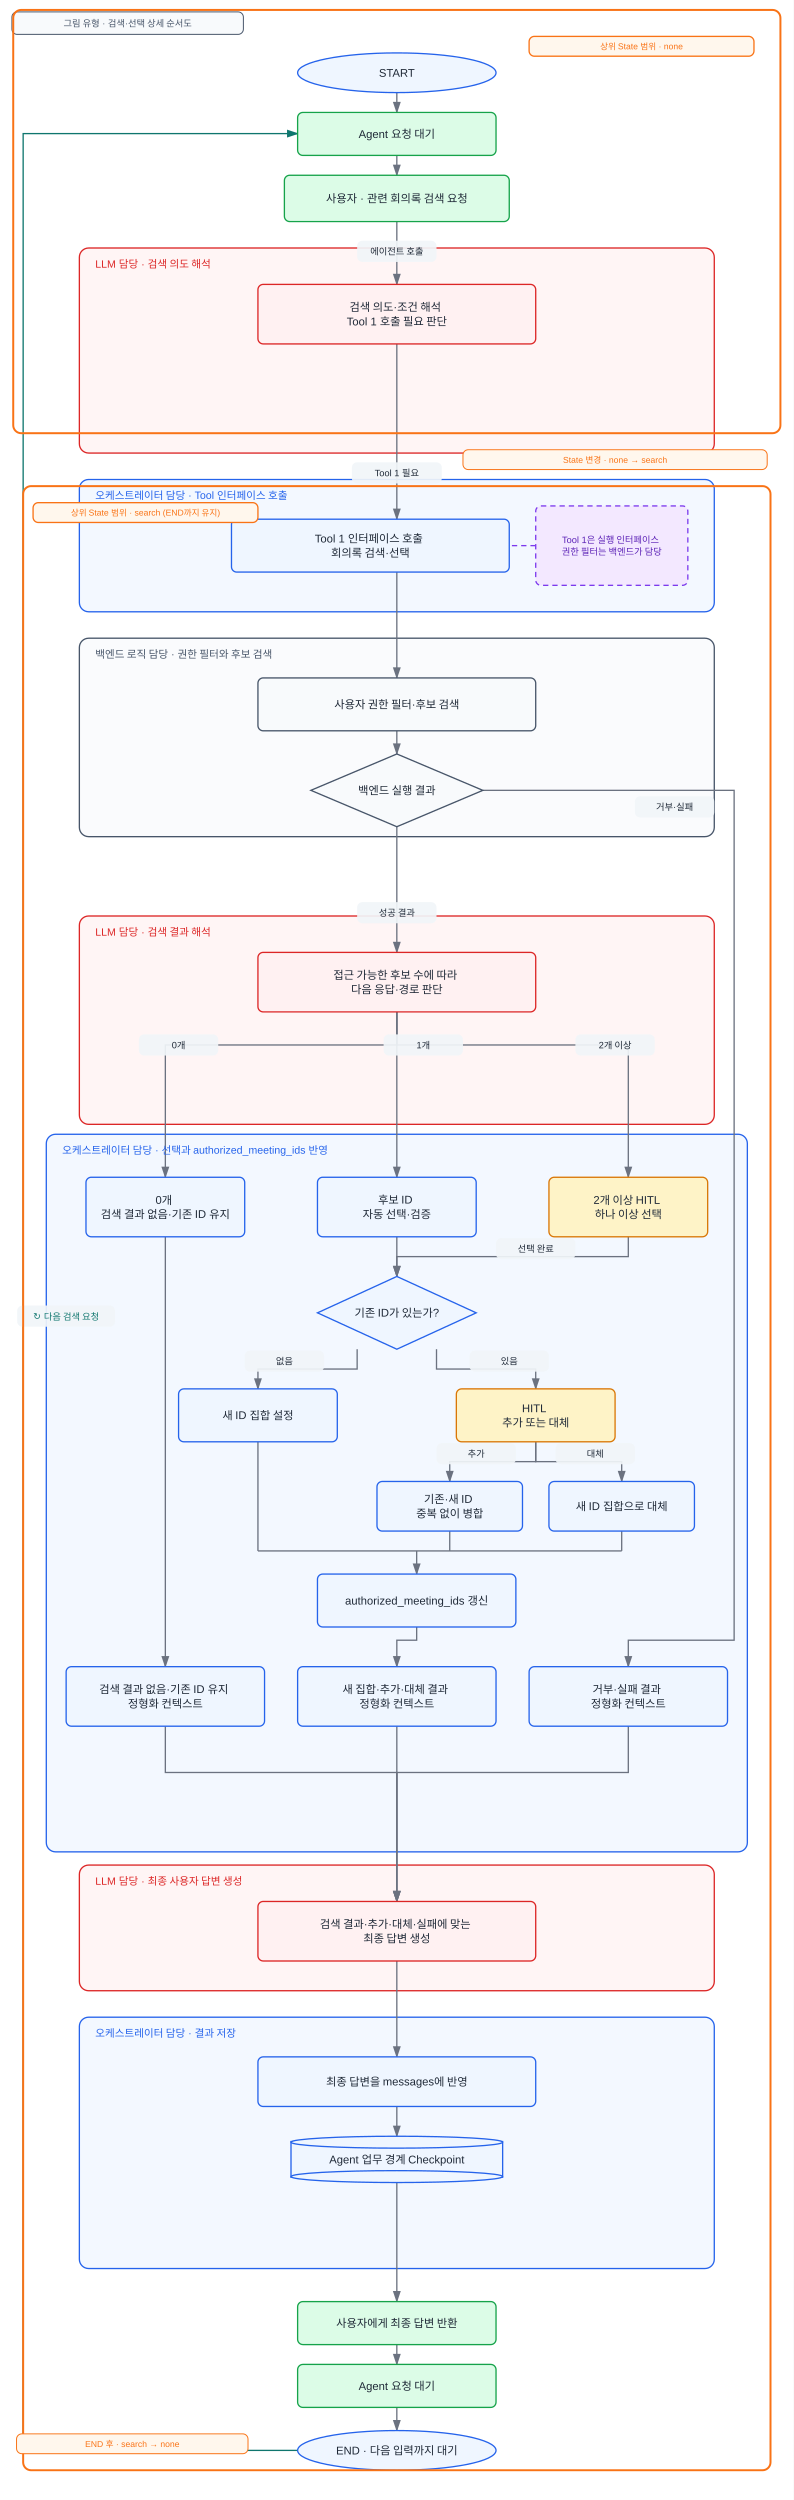
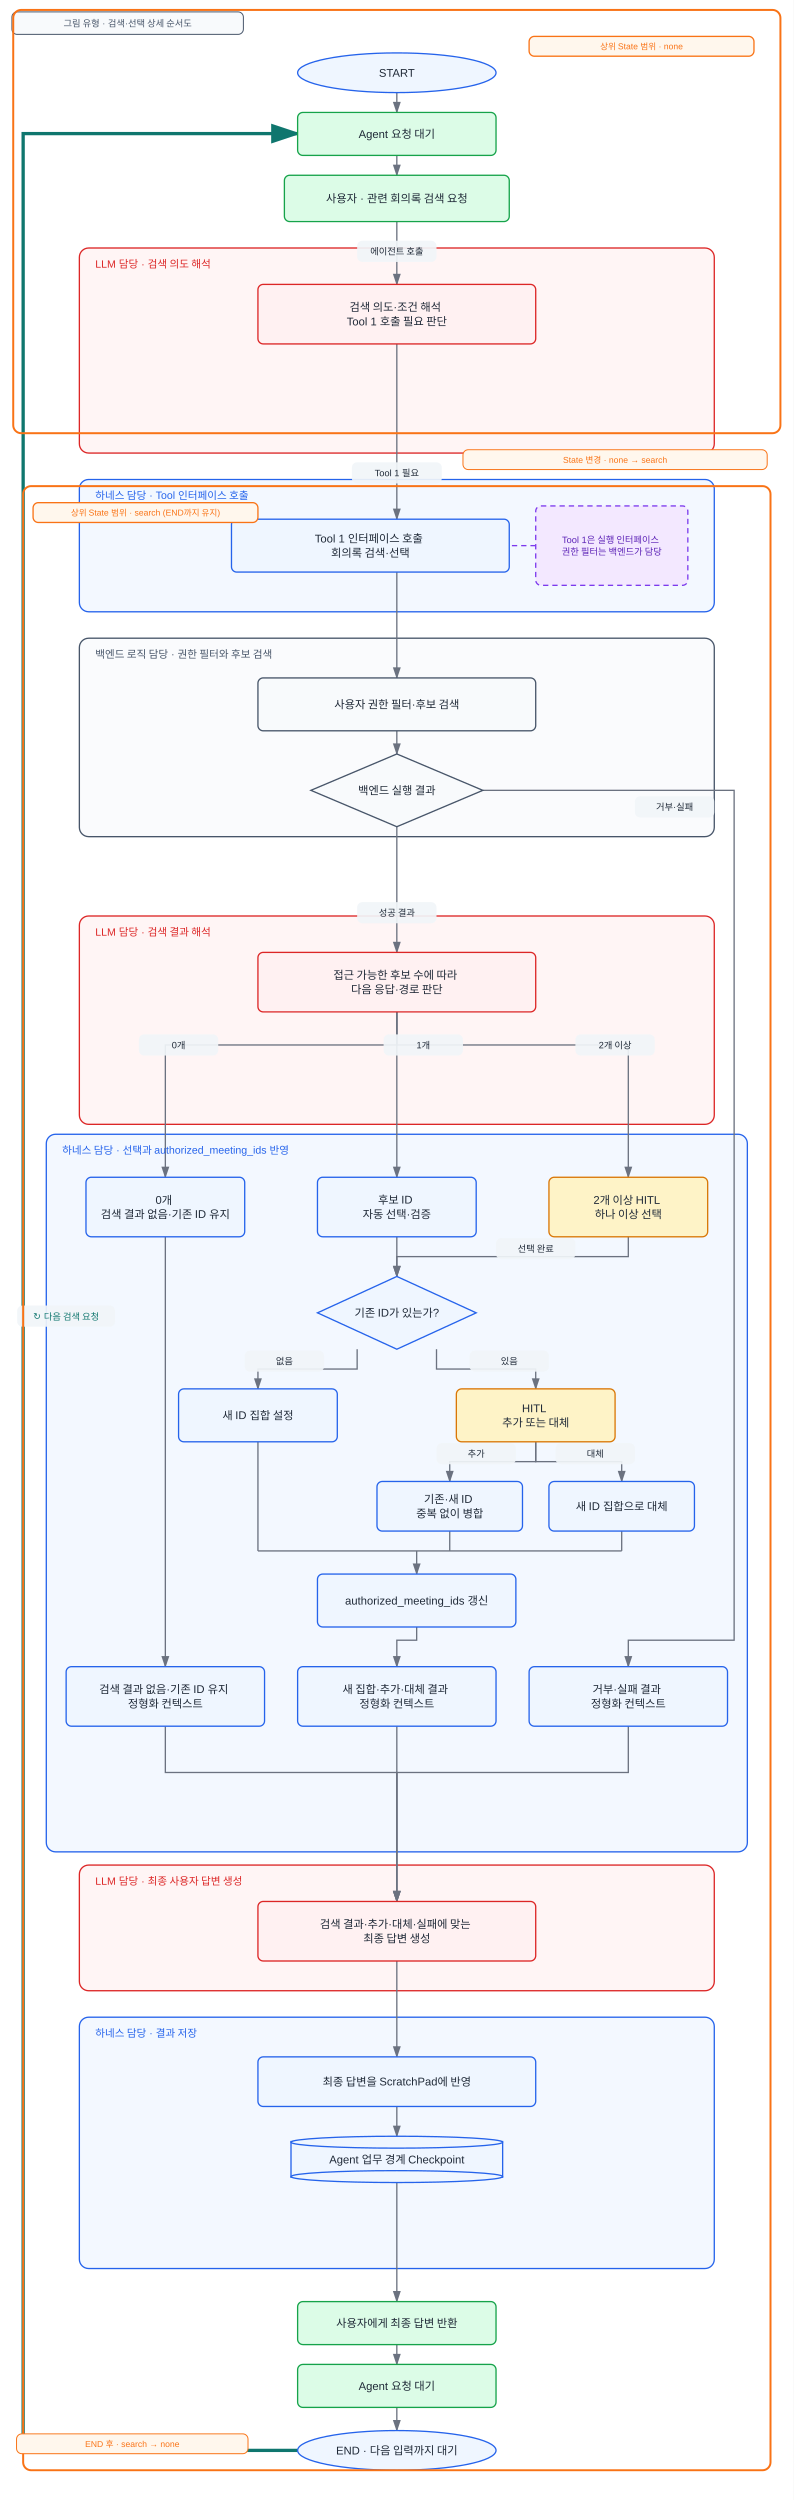
<svg xmlns="http://www.w3.org/2000/svg" width="1200" height="3780" viewBox="0 0 1200 3780">
  <defs>
    <marker id="m-6b7280" markerWidth="10" markerHeight="10" refX="8" refY="3" orient="auto">
      <path d="M0 0L0 6L9 3z" fill="#6b7280" />
    </marker>
    <marker id="m-dc2626" markerWidth="10" markerHeight="10" refX="8" refY="3" orient="auto">
      <path d="M0 0L0 6L9 3z" fill="#dc2626" />
    </marker>
    <marker id="m-2563eb" markerWidth="10" markerHeight="10" refX="8" refY="3" orient="auto">
      <path d="M0 0L0 6L9 3z" fill="#2563eb" />
    </marker>
    <marker id="m-475569" markerWidth="10" markerHeight="10" refX="8" refY="3" orient="auto">
      <path d="M0 0L0 6L9 3z" fill="#475569" />
    </marker>
    <marker id="m-16a34a" markerWidth="10" markerHeight="10" refX="8" refY="3" orient="auto">
      <path d="M0 0L0 6L9 3z" fill="#16a34a" />
    </marker>
    <marker id="m-d97706" markerWidth="10" markerHeight="10" refX="8" refY="3" orient="auto">
      <path d="M0 0L0 6L9 3z" fill="#d97706" />
    </marker>
    <marker id="m-7c3aed" markerWidth="10" markerHeight="10" refX="8" refY="3" orient="auto">
      <path d="M0 0L0 6L9 3z" fill="#7c3aed" />
    </marker>
    <marker id="m-0f766e" markerWidth="10" markerHeight="10" refX="8" refY="3" orient="auto">
      <path d="M0 0L0 6L9 3z" fill="#0f766e" />
    </marker>
  </defs>
  <rect width="100%" height="100%" fill="white" />
  <rect x="120" y="375.00" width="960" height="310.00" rx="14" fill="#fff1f2" fill-opacity="0.72" stroke="#dc2626" stroke-width="2" />
  <rect x="120" y="725.00" width="960" height="200.00" rx="14" fill="#eff6ff" fill-opacity="0.72" stroke="#2563eb" stroke-width="2" />
  <rect x="120" y="965.00" width="960" height="300.00" rx="14" fill="#f8fafc" fill-opacity="0.72" stroke="#475569" stroke-width="2" />
  <rect x="120" y="1385.00" width="960" height="315.00" rx="14" fill="#fff1f2" fill-opacity="0.72" stroke="#dc2626" stroke-width="2" />
  <rect x="70" y="1715.00" width="1060" height="1085.00" rx="14" fill="#eff6ff" fill-opacity="0.72" stroke="#2563eb" stroke-width="2" />
  <rect x="120" y="2820.00" width="960" height="190.00" rx="14" fill="#fff1f2" fill-opacity="0.72" stroke="#dc2626" stroke-width="2" />
  <rect x="120" y="3050.00" width="960" height="380.00" rx="14" fill="#eff6ff" fill-opacity="0.72" stroke="#2563eb" stroke-width="2" />
  <polyline points="600,140.00 600,170.00" fill="none" stroke="#6b7280" stroke-width="2" marker-end="url(#m-6b7280)" />
  <polyline points="600,235.00 600,265.00" fill="none" stroke="#6b7280" stroke-width="2" marker-end="url(#m-6b7280)" />
  <polyline points="600,335.00 600,430.00" fill="none" stroke="#6b7280" stroke-width="2" marker-end="url(#m-6b7280)" />
  <polyline points="600,520.00 600,785.00" fill="none" stroke="#6b7280" stroke-width="2" marker-end="url(#m-6b7280)" />
  <polyline points="810,825.00 770,825.00" fill="none" stroke="#7c3aed" stroke-width="2" stroke-dasharray="8 6" />
  <polyline points="600,865.00 600,1025.00" fill="none" stroke="#6b7280" stroke-width="2" marker-end="url(#m-6b7280)" />
  <polyline points="600,1105.00 600,1140.00" fill="none" stroke="#6b7280" stroke-width="2" marker-end="url(#m-6b7280)" />
  <polyline points="600,1250.00 600,1440.00" fill="none" stroke="#6b7280" stroke-width="2" marker-end="url(#m-6b7280)" />
  <polyline points="600,1530.00 600,1580.00 250,1580.00 250,1780.00" fill="none" stroke="#6b7280" stroke-width="2" marker-end="url(#m-6b7280)" />
  <polyline points="600,1530.00 600,1780.00" fill="none" stroke="#6b7280" stroke-width="2" marker-end="url(#m-6b7280)" />
  <polyline points="600,1530.00 600,1580.00 950,1580.00 950,1780.00" fill="none" stroke="#6b7280" stroke-width="2" marker-end="url(#m-6b7280)" />
  <polyline points="600,1870.00 600,1930.00" fill="none" stroke="#6b7280" stroke-width="2" marker-end="url(#m-6b7280)" />
  <polyline points="950,1870.00 950,1900.00 600,1900.00 600,1930.00" fill="none" stroke="#6b7280" stroke-width="2" marker-end="url(#m-6b7280)" />
  <polyline points="540,2040.00 540,2070.00 390,2070.00 390,2100.00" fill="none" stroke="#6b7280" stroke-width="2" marker-end="url(#m-6b7280)" />
  <polyline points="660,2040.00 660,2070.00 810,2070.00 810,2100.00" fill="none" stroke="#6b7280" stroke-width="2" marker-end="url(#m-6b7280)" />
  <polyline points="810,2180.00 810,2210.00 680,2210.00 680,2240.00" fill="none" stroke="#6b7280" stroke-width="2" marker-end="url(#m-6b7280)" />
  <polyline points="810,2180.00 810,2210.00 940,2210.00 940,2240.00" fill="none" stroke="#6b7280" stroke-width="2" marker-end="url(#m-6b7280)" />
  <polyline points="390,2180.00 390,2345.00" fill="none" stroke="#6b7280" stroke-width="2" />
  <polyline points="680,2315.00 680,2345.00" fill="none" stroke="#6b7280" stroke-width="2" />
  <polyline points="940,2315.00 940,2345.00" fill="none" stroke="#6b7280" stroke-width="2" />
  <polyline points="390,2345.00 940,2345.00" fill="none" stroke="#6b7280" stroke-width="2" />
  <polyline points="630,2345.00 630,2380.00" fill="none" stroke="#6b7280" stroke-width="2" marker-end="url(#m-6b7280)" />
  <polyline points="730,1195.00 1110,1195.00 1110,2480.00 950,2480.00 950,2520.00" fill="none" stroke="#6b7280" stroke-width="2" marker-end="url(#m-6b7280)" />
  <polyline points="250,1870.00 250,2520.00" fill="none" stroke="#6b7280" stroke-width="2" marker-end="url(#m-6b7280)" />
  <polyline points="630,2460.00 630,2480.00 600,2480.00 600,2520.00" fill="none" stroke="#6b7280" stroke-width="2" marker-end="url(#m-6b7280)" />
  <polyline points="250,2610.00 250,2680.00 600,2680.00 600,2875.00" fill="none" stroke="#6b7280" stroke-width="2" marker-end="url(#m-6b7280)" />
  <polyline points="600,2610.00 600,2875.00" fill="none" stroke="#6b7280" stroke-width="2" marker-end="url(#m-6b7280)" />
  <polyline points="950,2610.00 950,2680.00 600,2680.00 600,2875.00" fill="none" stroke="#6b7280" stroke-width="2" marker-end="url(#m-6b7280)" />
  <polyline points="600,2965.00 600,3110.00" fill="none" stroke="#6b7280" stroke-width="2" marker-end="url(#m-6b7280)" />
  <polyline points="600,3185.00 600,3230.00" fill="none" stroke="#6b7280" stroke-width="2" marker-end="url(#m-6b7280)" />
  <polyline points="600,3300.00 600,3480.00" fill="none" stroke="#6b7280" stroke-width="2" marker-end="url(#m-6b7280)" />
  <polyline points="600,3545.00 600,3575.00" fill="none" stroke="#6b7280" stroke-width="2" marker-end="url(#m-6b7280)" />
  <polyline points="600,3640.00 600,3675.00" fill="none" stroke="#6b7280" stroke-width="2" marker-end="url(#m-6b7280)" />
-   <polyline points="450,3705.00 35,3705.00 35,202.00 450,202.00" fill="none" stroke="#0f766e" stroke-width="2" marker-end="url(#m-0f766e)" />
+   <polyline points="450,3705.00 35,3705.00 35,202.00 450,202.00" fill="none" stroke="#0f766e" stroke-width="5" marker-end="url(#m-0f766e)" />
  <ellipse cx="600" cy="110.00" rx="150" ry="30.00" fill="#eff6ff" stroke="#2563eb" stroke-width="2" />
  <rect x="450" y="170.00" width="300" height="65.00" rx="8" fill="#dcfce7" stroke="#16a34a" stroke-width="2" />
  <rect x="430" y="265.00" width="340" height="70.00" rx="8" fill="#dcfce7" stroke="#16a34a" stroke-width="2" />
  <rect x="390" y="430.00" width="420" height="90.00" rx="8" fill="#fff1f2" stroke="#dc2626" stroke-width="2" />
  <rect x="540" y="364.00" width="120" height="32.00" rx="8" fill="#f1f5f9" fill-opacity="0.92" stroke="transparent" />
  <rect x="350" y="785.00" width="420" height="80.00" rx="8" fill="#eff6ff" stroke="#2563eb" stroke-width="2" />
  <rect x="810" y="765.00" width="230" height="120.00" rx="8" fill="#f3e8ff" stroke="#7c3aed" stroke-width="2" stroke-dasharray="8 6" />
  <rect x="532" y="699.00" width="136" height="32.00" rx="8" fill="#f1f5f9" fill-opacity="0.92" stroke="transparent" />
  <rect x="390" y="1025.00" width="420" height="80.00" rx="8" fill="#f8fafc" stroke="#475569" stroke-width="2" />
  <polygon points="600,1140.00 730,1195.00 600,1250.00 470,1195.00" fill="#f8fafc" stroke="#475569" stroke-width="2" />
  <rect x="390" y="1440.00" width="420" height="90.00" rx="8" fill="#fff1f2" stroke="#dc2626" stroke-width="2" />
  <rect x="540" y="1364.00" width="120" height="32.00" rx="8" fill="#f1f5f9" fill-opacity="0.92" stroke="transparent" />
  <rect x="130" y="1780.00" width="240" height="90.00" rx="8" fill="#eff6ff" stroke="#2563eb" stroke-width="2" />
  <rect x="480" y="1780.00" width="240" height="90.00" rx="8" fill="#eff6ff" stroke="#2563eb" stroke-width="2" />
  <rect x="830" y="1780.00" width="240" height="90.00" rx="8" fill="#fef3c7" stroke="#d97706" stroke-width="2" />
  <rect x="210" y="1564.00" width="120" height="32.00" rx="8" fill="#f1f5f9" fill-opacity="0.92" stroke="transparent" />
  <rect x="580" y="1564.00" width="120" height="32.00" rx="8" fill="#f1f5f9" fill-opacity="0.92" stroke="transparent" />
  <rect x="870" y="1564.00" width="120" height="32.00" rx="8" fill="#f1f5f9" fill-opacity="0.92" stroke="transparent" />
  <polygon points="600,1930.00 720,1985.00 600,2040.00 480,1985.00" fill="#eff6ff" stroke="#2563eb" stroke-width="2" />
  <rect x="750" y="1872.00" width="120" height="32.00" rx="8" fill="#f1f5f9" fill-opacity="0.92" stroke="transparent" />
  <rect x="270" y="2100.00" width="240" height="80.00" rx="8" fill="#eff6ff" stroke="#2563eb" stroke-width="2" />
  <rect x="690" y="2100.00" width="240" height="80.00" rx="8" fill="#fef3c7" stroke="#d97706" stroke-width="2" />
  <rect x="370" y="2042.00" width="120" height="32.00" rx="8" fill="#f1f5f9" fill-opacity="0.92" stroke="transparent" />
  <rect x="710" y="2042.00" width="120" height="32.00" rx="8" fill="#f1f5f9" fill-opacity="0.92" stroke="transparent" />
  <rect x="570" y="2240.00" width="220" height="75.00" rx="8" fill="#eff6ff" stroke="#2563eb" stroke-width="2" />
  <rect x="830" y="2240.00" width="220" height="75.00" rx="8" fill="#eff6ff" stroke="#2563eb" stroke-width="2" />
  <rect x="660" y="2182.00" width="120" height="32.00" rx="8" fill="#f1f5f9" fill-opacity="0.92" stroke="transparent" />
  <rect x="840" y="2182.00" width="120" height="32.00" rx="8" fill="#f1f5f9" fill-opacity="0.92" stroke="transparent" />
  <rect x="480" y="2380.00" width="300" height="80.00" rx="8" fill="#eff6ff" stroke="#2563eb" stroke-width="2" />
  <rect x="100" y="2520.00" width="300" height="90.00" rx="8" fill="#eff6ff" stroke="#2563eb" stroke-width="2" />
  <rect x="450" y="2520.00" width="300" height="90.00" rx="8" fill="#eff6ff" stroke="#2563eb" stroke-width="2" />
  <rect x="800" y="2520.00" width="300" height="90.00" rx="8" fill="#eff6ff" stroke="#2563eb" stroke-width="2" />
  <rect x="960" y="1204.00" width="120" height="32.00" rx="8" fill="#f1f5f9" fill-opacity="0.92" stroke="transparent" />
  <rect x="390" y="2875.00" width="420" height="90.00" rx="8" fill="#fff1f2" stroke="#dc2626" stroke-width="2" />
  <rect x="390" y="3110.00" width="420" height="75.00" rx="8" fill="#eff6ff" stroke="#2563eb" stroke-width="2" />
  <rect x="440" y="3238.00" width="320" height="54.00" rx="0" fill="#eff6ff" stroke="#2563eb" stroke-width="2" />
  <ellipse cx="600" cy="3239.00" rx="160" ry="9.00" fill="#eff6ff" stroke="#2563eb" stroke-width="2" />
  <ellipse cx="600" cy="3291.00" rx="160" ry="9.00" fill="#eff6ff" stroke="#2563eb" stroke-width="2" />
  <rect x="450" y="3480.00" width="300" height="65.00" rx="8" fill="#dcfce7" stroke="#16a34a" stroke-width="2" />
  <rect x="450" y="3575.00" width="300" height="65.00" rx="8" fill="#dcfce7" stroke="#16a34a" stroke-width="2" />
  <ellipse cx="600" cy="3705.00" rx="150" ry="30.00" fill="#eff6ff" stroke="#2563eb" stroke-width="2" />
  <rect x="26" y="1974.00" width="148" height="32.00" rx="8" fill="#f1f5f9" fill-opacity="0.92" stroke="transparent" />
  <text x="600" y="116.12" text-anchor="middle" font-family="Arial,'Noto Sans KR',sans-serif" font-size="17" fill="#1f2937">
    <tspan x="600" dy="0">START</tspan>
  </text>
  <text x="600" y="208.62" text-anchor="middle" font-family="Arial,'Noto Sans KR',sans-serif" font-size="17" fill="#1f2937">
    <tspan x="600" dy="0">Agent 요청 대기</tspan>
  </text>
  <text x="600" y="306.12" text-anchor="middle" font-family="Arial,'Noto Sans KR',sans-serif" font-size="17" fill="#1f2937">
    <tspan x="600" dy="0">사용자 · 관련 회의록 검색 요청</tspan>
  </text>
  <text x="144" y="404.76" text-anchor="start" font-family="Arial,'Noto Sans KR',sans-serif" font-size="16" fill="#dc2626">
    <tspan x="144" dy="0">LLM 담당 · 검색 의도 해석</tspan>
  </text>
  <text x="600" y="470.24" text-anchor="middle" font-family="Arial,'Noto Sans KR',sans-serif" font-size="17" fill="#1f2937">
    <tspan x="600" dy="0">검색 의도·조건 해석</tspan>
    <tspan x="600" dy="21.76">Tool 1 호출 필요 판단</tspan>
  </text>
  <text x="600" y="385.04" text-anchor="middle" font-family="Arial,'Noto Sans KR',sans-serif" font-size="14" fill="#1f2937">
    <tspan x="600" dy="0">에이전트 호출</tspan>
  </text>
  <text x="144" y="754.76" text-anchor="start" font-family="Arial,'Noto Sans KR',sans-serif" font-size="16" fill="#2563eb">
-     <tspan x="144" dy="0">오케스트레이터 담당 · Tool 인터페이스 호출</tspan>
+     <tspan x="144" dy="0">하네스 담당 · Tool 인터페이스 호출</tspan>
  </text>
  <text x="560" y="820.24" text-anchor="middle" font-family="Arial,'Noto Sans KR',sans-serif" font-size="17" fill="#1f2937">
    <tspan x="560" dy="0">Tool 1 인터페이스 호출</tspan>
    <tspan x="560" dy="21.76">회의록 검색·선택</tspan>
  </text>
  <text x="925" y="821.08" text-anchor="middle" font-family="Arial,'Noto Sans KR',sans-serif" font-size="14" fill="#5b21b6">
    <tspan x="925" dy="0">Tool 1은 실행 인터페이스</tspan>
    <tspan x="925" dy="17.92">권한 필터는 백엔드가 담당</tspan>
  </text>
  <text x="600" y="720.04" text-anchor="middle" font-family="Arial,'Noto Sans KR',sans-serif" font-size="14" fill="#1f2937">
    <tspan x="600" dy="0">Tool 1 필요</tspan>
  </text>
  <text x="144" y="994.76" text-anchor="start" font-family="Arial,'Noto Sans KR',sans-serif" font-size="16" fill="#475569">
    <tspan x="144" dy="0">백엔드 로직 담당 · 권한 필터와 후보 검색</tspan>
  </text>
  <text x="600" y="1071.12" text-anchor="middle" font-family="Arial,'Noto Sans KR',sans-serif" font-size="17" fill="#1f2937">
    <tspan x="600" dy="0">사용자 권한 필터·후보 검색</tspan>
  </text>
  <text x="600" y="1201.12" text-anchor="middle" font-family="Arial,'Noto Sans KR',sans-serif" font-size="17" fill="#1f2937">
    <tspan x="600" dy="0">백엔드 실행 결과</tspan>
  </text>
  <text x="144" y="1414.76" text-anchor="start" font-family="Arial,'Noto Sans KR',sans-serif" font-size="16" fill="#dc2626">
    <tspan x="144" dy="0">LLM 담당 · 검색 결과 해석</tspan>
  </text>
  <text x="600" y="1480.24" text-anchor="middle" font-family="Arial,'Noto Sans KR',sans-serif" font-size="17" fill="#1f2937">
    <tspan x="600" dy="0">접근 가능한 후보 수에 따라</tspan>
    <tspan x="600" dy="21.76">다음 응답·경로 판단</tspan>
  </text>
  <text x="600" y="1385.04" text-anchor="middle" font-family="Arial,'Noto Sans KR',sans-serif" font-size="14" fill="#1f2937">
    <tspan x="600" dy="0">성공 결과</tspan>
  </text>
  <text x="94" y="1744.76" text-anchor="start" font-family="Arial,'Noto Sans KR',sans-serif" font-size="16" fill="#2563eb">
-     <tspan x="94" dy="0">오케스트레이터 담당 · 선택과 authorized_meeting_ids 반영</tspan>
+     <tspan x="94" dy="0">하네스 담당 · 선택과 authorized_meeting_ids 반영</tspan>
  </text>
  <text x="250" y="1820.24" text-anchor="middle" font-family="Arial,'Noto Sans KR',sans-serif" font-size="17" fill="#1f2937">
    <tspan x="250" dy="0">0개</tspan>
    <tspan x="250" dy="21.76">검색 결과 없음·기존 ID 유지</tspan>
  </text>
  <text x="600" y="1820.24" text-anchor="middle" font-family="Arial,'Noto Sans KR',sans-serif" font-size="17" fill="#1f2937">
    <tspan x="600" dy="0">후보 ID</tspan>
    <tspan x="600" dy="21.76">자동 선택·검증</tspan>
  </text>
  <text x="950" y="1820.24" text-anchor="middle" font-family="Arial,'Noto Sans KR',sans-serif" font-size="17" fill="#1f2937">
    <tspan x="950" dy="0">2개 이상 HITL</tspan>
    <tspan x="950" dy="21.76">하나 이상 선택</tspan>
  </text>
  <text x="270" y="1585.04" text-anchor="middle" font-family="Arial,'Noto Sans KR',sans-serif" font-size="14" fill="#1f2937">
    <tspan x="270" dy="0">0개</tspan>
  </text>
  <text x="640" y="1585.04" text-anchor="middle" font-family="Arial,'Noto Sans KR',sans-serif" font-size="14" fill="#1f2937">
    <tspan x="640" dy="0">1개</tspan>
  </text>
  <text x="930" y="1585.04" text-anchor="middle" font-family="Arial,'Noto Sans KR',sans-serif" font-size="14" fill="#1f2937">
    <tspan x="930" dy="0">2개 이상</tspan>
  </text>
  <text x="600" y="1991.12" text-anchor="middle" font-family="Arial,'Noto Sans KR',sans-serif" font-size="17" fill="#1f2937">
    <tspan x="600" dy="0">기존 ID가 있는가?</tspan>
  </text>
  <text x="810" y="1893.04" text-anchor="middle" font-family="Arial,'Noto Sans KR',sans-serif" font-size="14" fill="#1f2937">
    <tspan x="810" dy="0">선택 완료</tspan>
  </text>
  <text x="390" y="2146.12" text-anchor="middle" font-family="Arial,'Noto Sans KR',sans-serif" font-size="17" fill="#1f2937">
    <tspan x="390" dy="0">새 ID 집합 설정</tspan>
  </text>
  <text x="810" y="2135.24" text-anchor="middle" font-family="Arial,'Noto Sans KR',sans-serif" font-size="17" fill="#1f2937">
    <tspan x="810" dy="0">HITL</tspan>
    <tspan x="810" dy="21.76">추가 또는 대체</tspan>
  </text>
  <text x="430" y="2063.04" text-anchor="middle" font-family="Arial,'Noto Sans KR',sans-serif" font-size="14" fill="#1f2937">
    <tspan x="430" dy="0">없음</tspan>
  </text>
  <text x="770" y="2063.04" text-anchor="middle" font-family="Arial,'Noto Sans KR',sans-serif" font-size="14" fill="#1f2937">
    <tspan x="770" dy="0">있음</tspan>
  </text>
  <text x="680" y="2272.74" text-anchor="middle" font-family="Arial,'Noto Sans KR',sans-serif" font-size="17" fill="#1f2937">
    <tspan x="680" dy="0">기존·새 ID</tspan>
    <tspan x="680" dy="21.76">중복 없이 병합</tspan>
  </text>
  <text x="940" y="2283.62" text-anchor="middle" font-family="Arial,'Noto Sans KR',sans-serif" font-size="17" fill="#1f2937">
    <tspan x="940" dy="0">새 ID 집합으로 대체</tspan>
  </text>
  <text x="720" y="2203.04" text-anchor="middle" font-family="Arial,'Noto Sans KR',sans-serif" font-size="14" fill="#1f2937">
    <tspan x="720" dy="0">추가</tspan>
  </text>
  <text x="900" y="2203.04" text-anchor="middle" font-family="Arial,'Noto Sans KR',sans-serif" font-size="14" fill="#1f2937">
    <tspan x="900" dy="0">대체</tspan>
  </text>
  <text x="630" y="2426.12" text-anchor="middle" font-family="Arial,'Noto Sans KR',sans-serif" font-size="17" fill="#1f2937">
    <tspan x="630" dy="0">authorized_meeting_ids 갱신</tspan>
  </text>
  <text x="250" y="2560.24" text-anchor="middle" font-family="Arial,'Noto Sans KR',sans-serif" font-size="17" fill="#1f2937">
    <tspan x="250" dy="0">검색 결과 없음·기존 ID 유지</tspan>
    <tspan x="250" dy="21.76">정형화 컨텍스트</tspan>
  </text>
  <text x="600" y="2560.24" text-anchor="middle" font-family="Arial,'Noto Sans KR',sans-serif" font-size="17" fill="#1f2937">
    <tspan x="600" dy="0">새 집합·추가·대체 결과</tspan>
    <tspan x="600" dy="21.76">정형화 컨텍스트</tspan>
  </text>
  <text x="950" y="2560.24" text-anchor="middle" font-family="Arial,'Noto Sans KR',sans-serif" font-size="17" fill="#1f2937">
    <tspan x="950" dy="0">거부·실패 결과</tspan>
    <tspan x="950" dy="21.76">정형화 컨텍스트</tspan>
  </text>
  <text x="1020" y="1225.04" text-anchor="middle" font-family="Arial,'Noto Sans KR',sans-serif" font-size="14" fill="#1f2937">
    <tspan x="1020" dy="0">거부·실패</tspan>
  </text>
  <text x="144" y="2849.76" text-anchor="start" font-family="Arial,'Noto Sans KR',sans-serif" font-size="16" fill="#dc2626">
    <tspan x="144" dy="0">LLM 담당 · 최종 사용자 답변 생성</tspan>
  </text>
  <text x="600" y="2915.24" text-anchor="middle" font-family="Arial,'Noto Sans KR',sans-serif" font-size="17" fill="#1f2937">
    <tspan x="600" dy="0">검색 결과·추가·대체·실패에 맞는</tspan>
    <tspan x="600" dy="21.76">최종 답변 생성</tspan>
  </text>
  <text x="144" y="3079.76" text-anchor="start" font-family="Arial,'Noto Sans KR',sans-serif" font-size="16" fill="#2563eb">
-     <tspan x="144" dy="0">오케스트레이터 담당 · 결과 저장</tspan>
+     <tspan x="144" dy="0">하네스 담당 · 결과 저장</tspan>
  </text>
  <text x="600" y="3153.62" text-anchor="middle" font-family="Arial,'Noto Sans KR',sans-serif" font-size="17" fill="#1f2937">
-     <tspan x="600" dy="0">최종 답변을 messages에 반영</tspan>
+     <tspan x="600" dy="0">최종 답변을 ScratchPad에 반영</tspan>
  </text>
  <text x="600" y="3271.12" text-anchor="middle" font-family="Arial,'Noto Sans KR',sans-serif" font-size="17" fill="#1f2937">
    <tspan x="600" dy="0">Agent 업무 경계 Checkpoint</tspan>
  </text>
  <text x="600" y="3518.62" text-anchor="middle" font-family="Arial,'Noto Sans KR',sans-serif" font-size="17" fill="#1f2937">
    <tspan x="600" dy="0">사용자에게 최종 답변 반환</tspan>
  </text>
  <text x="600" y="3613.62" text-anchor="middle" font-family="Arial,'Noto Sans KR',sans-serif" font-size="17" fill="#1f2937">
    <tspan x="600" dy="0">Agent 요청 대기</tspan>
  </text>
  <text x="600" y="3711.12" text-anchor="middle" font-family="Arial,'Noto Sans KR',sans-serif" font-size="17" fill="#1f2937">
    <tspan x="600" dy="0">END · 다음 입력까지 대기</tspan>
  </text>
  <text x="100" y="1995.04" text-anchor="middle" font-family="Arial,'Noto Sans KR',sans-serif" font-size="14" fill="#0f766e">
    <tspan x="100" dy="0">↻ 다음 검색 요청</tspan>
  </text>
  <g id="ge-annotations">
    <rect x="18" y="18" width="350" height="34" rx="8" fill="#f8fafc" stroke="#475569" stroke-width="1.5" />
    <text x="193.00" y="40.25" text-anchor="middle" font-family="Arial,'Noto Sans KR',sans-serif" font-size="14" fill="#475569">
      <tspan x="193.00" dy="0">그림 유형 · 검색·선택 상세 순서도</tspan>
    </text>
    <rect x="20" y="15" width="1160" height="640" rx="12" fill="none" stroke="#f97316" stroke-width="3" />
    <rect x="800" y="55" width="340" height="30" rx="8" fill="#fff7ed" stroke="#f97316" stroke-width="2" />
    <text x="970.00" y="74.88" text-anchor="middle" font-family="Arial,'Noto Sans KR',sans-serif" font-size="13" fill="#f97316">
      <tspan x="970.00" dy="0">상위 State 범위 · none</tspan>
    </text>
    <rect x="35" y="735" width="1130" height="3000" rx="12" fill="none" stroke="#f97316" stroke-width="3" />
    <rect x="50" y="760" width="340" height="30" rx="8" fill="#fff7ed" stroke="#f97316" stroke-width="2" />
    <text x="220.00" y="779.88" text-anchor="middle" font-family="Arial,'Noto Sans KR',sans-serif" font-size="13" fill="#f97316">
      <tspan x="220.00" dy="0">상위 State 범위 · search (END까지 유지)</tspan>
    </text>
    <rect x="700" y="680" width="460" height="30" rx="8" fill="#fff7ed" stroke="#f97316" stroke-width="1.5" />
    <text x="930.00" y="699.88" text-anchor="middle" font-family="Arial,'Noto Sans KR',sans-serif" font-size="13" fill="#f97316">
      <tspan x="930.00" dy="0">State 변경 · none → search</tspan>
    </text>
    <rect x="25" y="3680" width="350" height="30" rx="8" fill="#fff7ed" stroke="#f97316" stroke-width="1.5" />
    <text x="200.00" y="3699.88" text-anchor="middle" font-family="Arial,'Noto Sans KR',sans-serif" font-size="13" fill="#f97316">
      <tspan x="200.00" dy="0">END 후 · search → none</tspan>
    </text>
  </g>
</svg>
